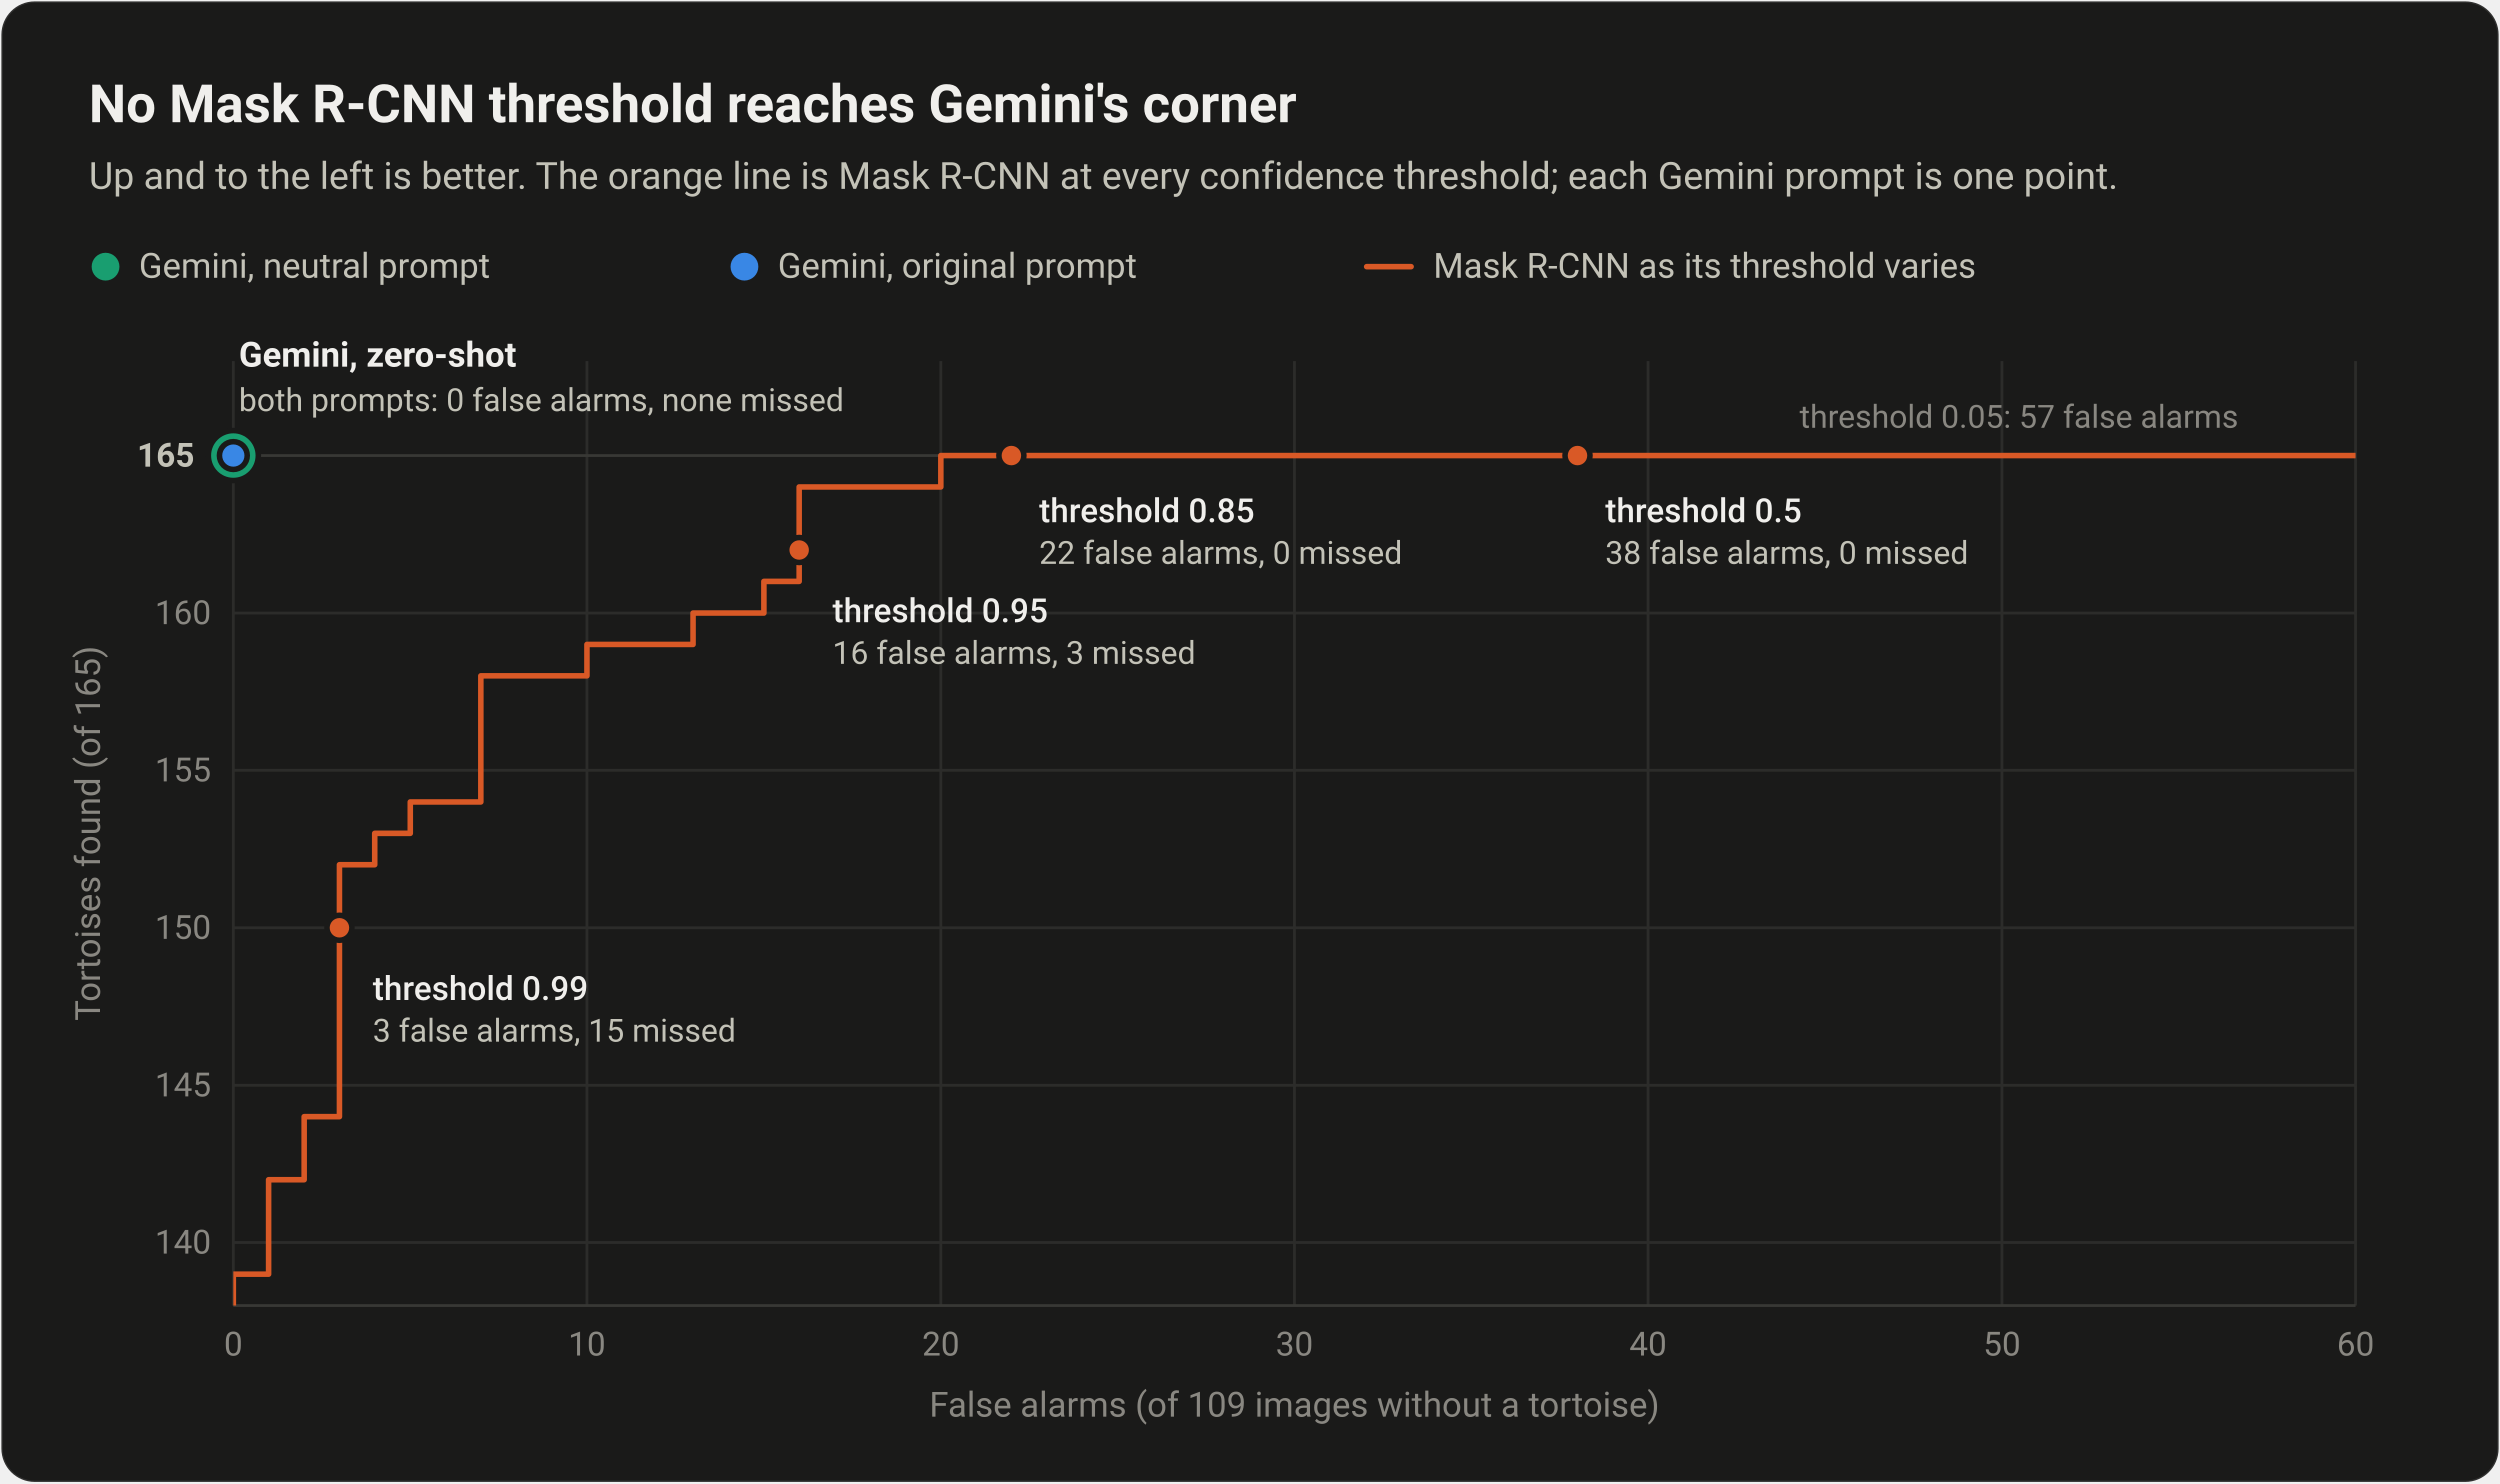
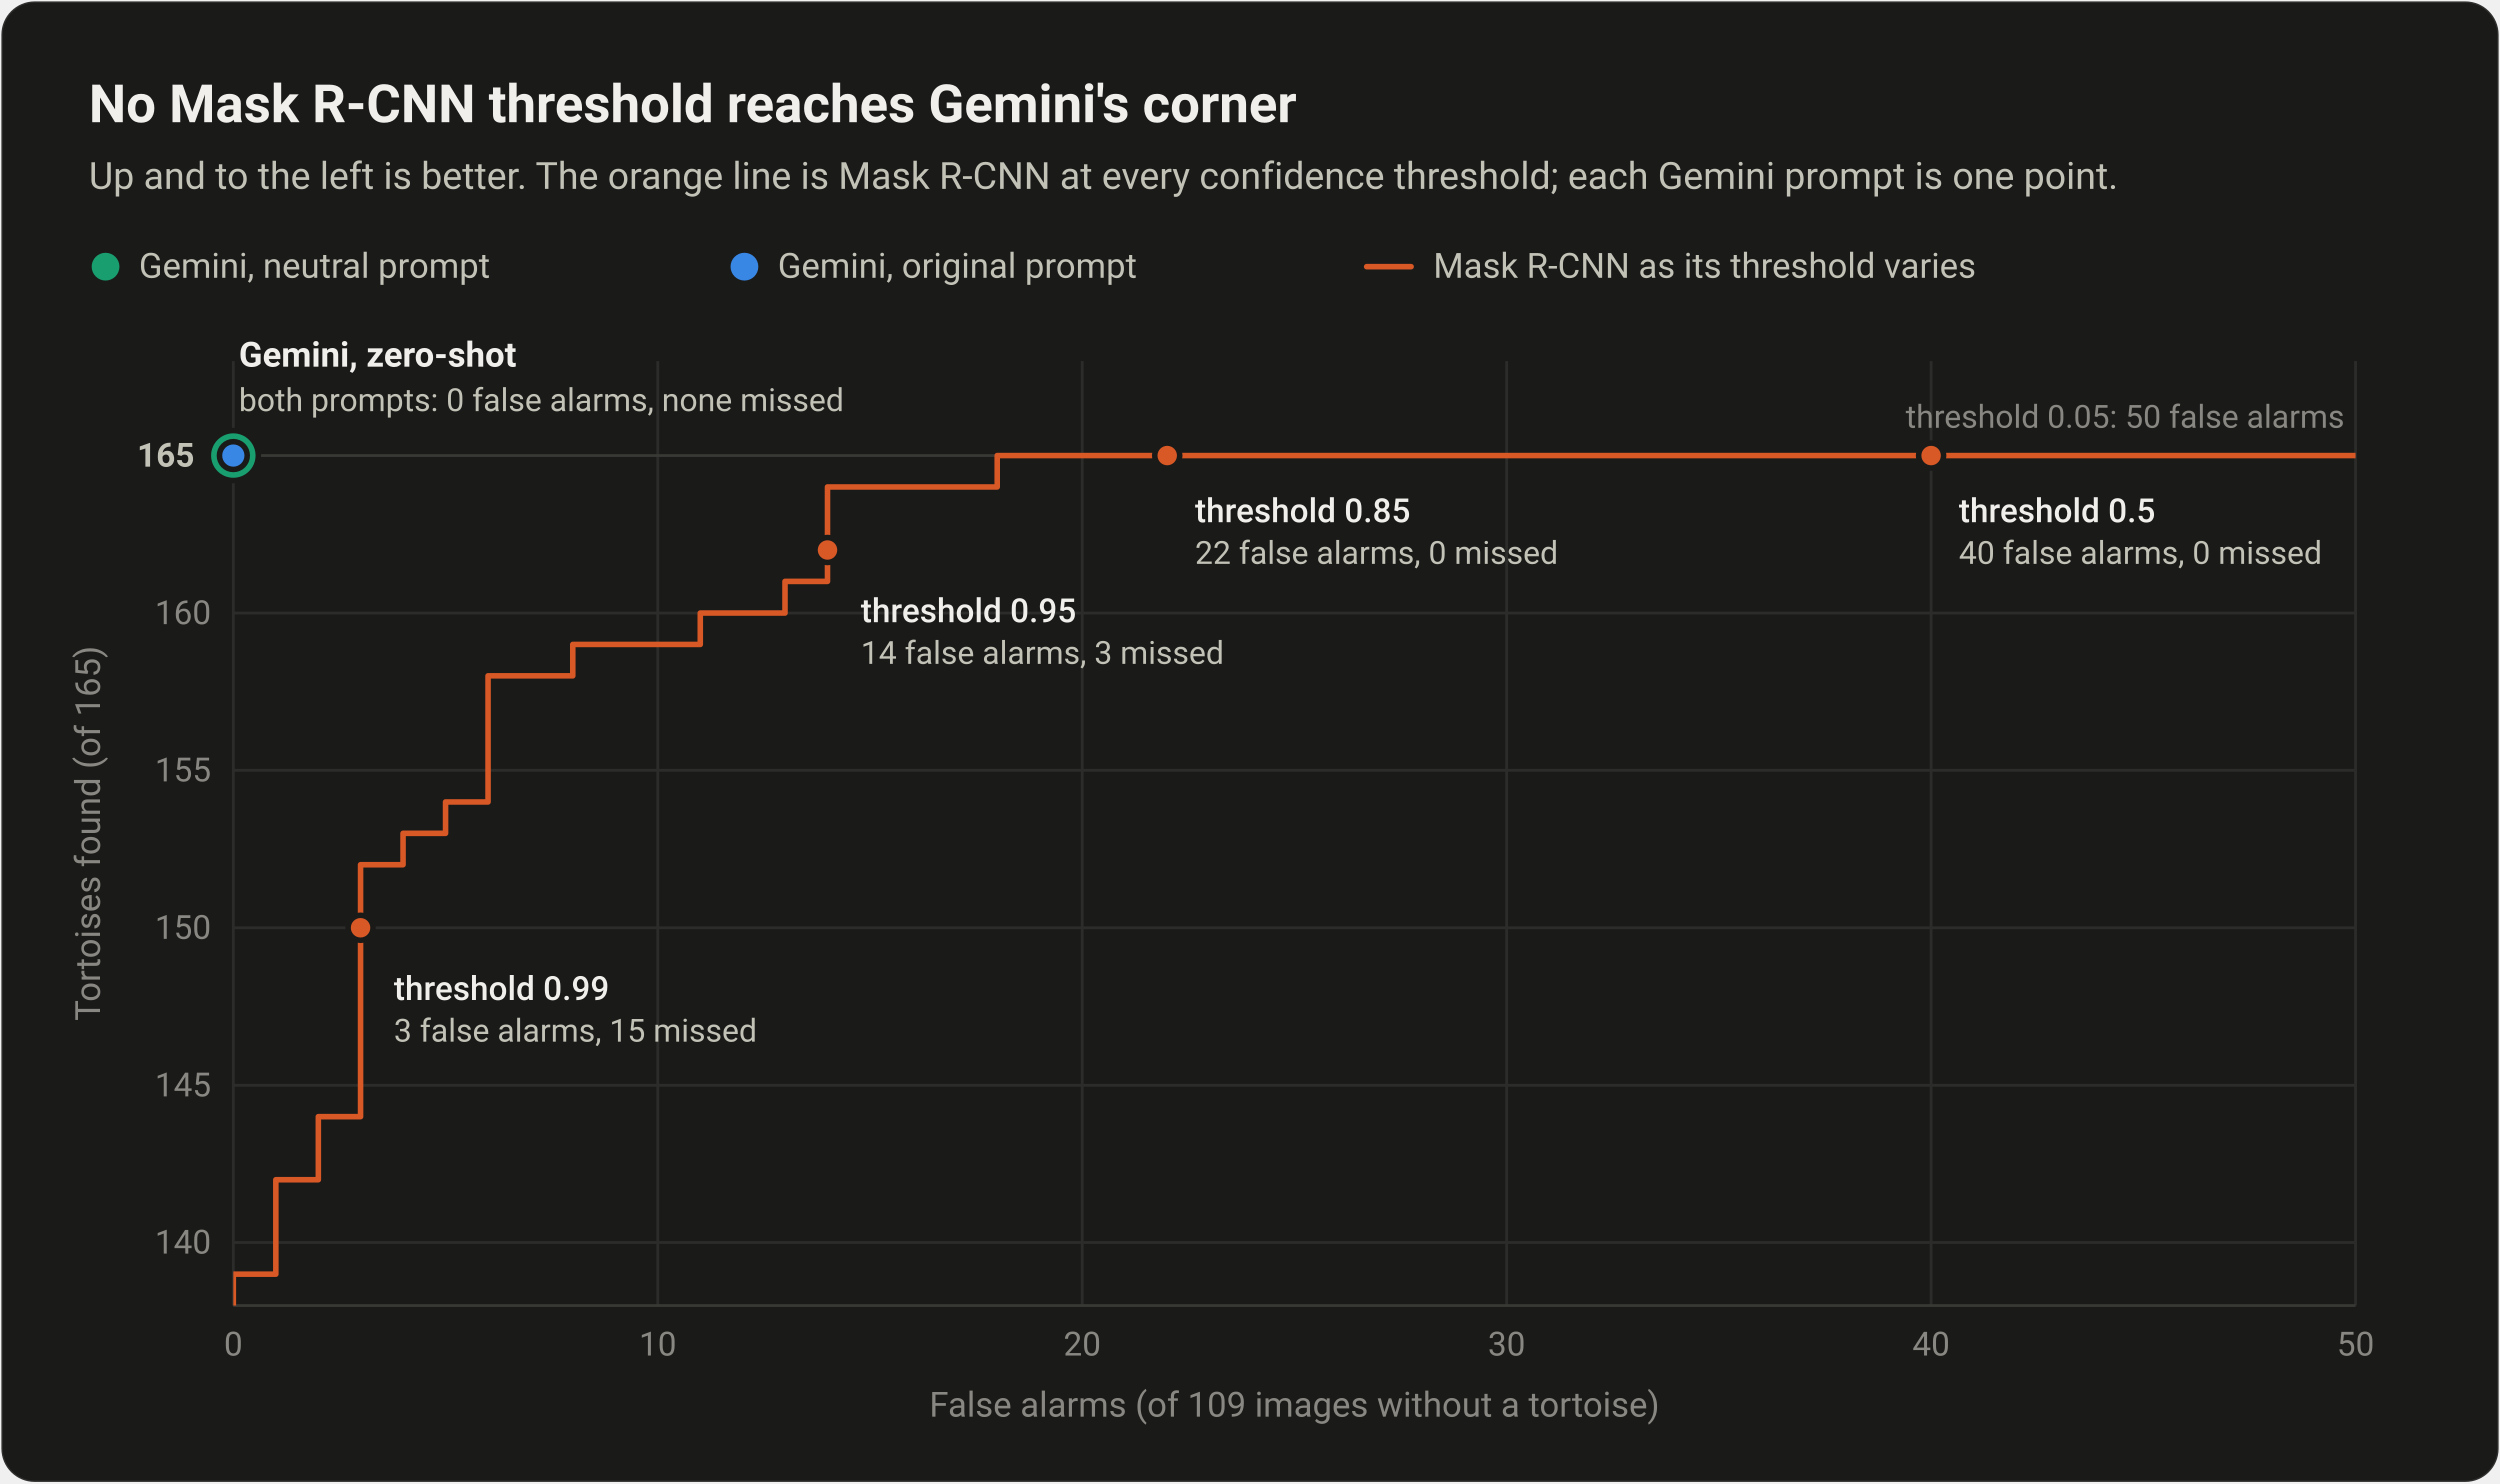
<svg xmlns="http://www.w3.org/2000/svg" width="900" height="534" viewBox="0 0 900 534" role="img" aria-labelledby="t d" font-family="system-ui, -apple-system, 'Segoe UI', Roboto, Helvetica, Arial, sans-serif">
  <rect x="0.5" y="0.5" width="899" height="533" rx="12" fill="#1a1a19" stroke="#ffffff" stroke-opacity="0.1" />
  <text x="32.0" y="44.0" font-size="19" font-weight="600" fill="#f0efec" text-anchor="start">No Mask R-CNN threshold reaches Gemini's corner</text>
  <text x="32.0" y="68.0" font-size="13.5" font-weight="400" fill="#c3c2b7" text-anchor="start">Up and to the left is better. The orange line is Mask R-CNN at every confidence threshold; each Gemini prompt is one point.</text>
  <circle cx="38" cy="96" r="5" fill="#199e70" />
  <text x="50.0" y="100.0" font-size="12.5" font-weight="400" fill="#c3c2b7" text-anchor="start">Gemini, neutral prompt</text>
  <circle cx="268" cy="96" r="5" fill="#3987e5" />
  <text x="280.0" y="100.0" font-size="12.5" font-weight="400" fill="#c3c2b7" text-anchor="start">Gemini, original prompt</text>
  <line x1="492" y1="96" x2="508" y2="96" stroke="#d95926" stroke-width="2" stroke-linecap="round" />
  <text x="516.0" y="100.0" font-size="12.5" font-weight="400" fill="#c3c2b7" text-anchor="start">Mask R-CNN as its threshold varies</text>
  <line x1="84.0" y1="130" x2="84.0" y2="470" stroke="#2c2c2a" />
  <text x="84.0" y="488.0" font-size="12" font-weight="400" fill="#898781" text-anchor="middle">0</text>
-   <line x1="211.3" y1="130" x2="211.3" y2="470" stroke="#2c2c2a" />
-   <text x="211.3" y="488.0" font-size="12" font-weight="400" fill="#898781" text-anchor="middle">10</text>
-   <line x1="338.7" y1="130" x2="338.7" y2="470" stroke="#2c2c2a" />
-   <text x="338.7" y="488.0" font-size="12" font-weight="400" fill="#898781" text-anchor="middle">20</text>
-   <line x1="466.0" y1="130" x2="466.0" y2="470" stroke="#2c2c2a" />
-   <text x="466.0" y="488.0" font-size="12" font-weight="400" fill="#898781" text-anchor="middle">30</text>
-   <line x1="593.3" y1="130" x2="593.3" y2="470" stroke="#2c2c2a" />
-   <text x="593.3" y="488.0" font-size="12" font-weight="400" fill="#898781" text-anchor="middle">40</text>
-   <line x1="720.7" y1="130" x2="720.7" y2="470" stroke="#2c2c2a" />
-   <text x="720.7" y="488.0" font-size="12" font-weight="400" fill="#898781" text-anchor="middle">50</text>
+   <line x1="236.8" y1="130" x2="236.8" y2="470" stroke="#2c2c2a" />
+   <text x="236.8" y="488.0" font-size="12" font-weight="400" fill="#898781" text-anchor="middle">10</text>
+   <line x1="389.6" y1="130" x2="389.6" y2="470" stroke="#2c2c2a" />
+   <text x="389.6" y="488.0" font-size="12" font-weight="400" fill="#898781" text-anchor="middle">20</text>
+   <line x1="542.4" y1="130" x2="542.4" y2="470" stroke="#2c2c2a" />
+   <text x="542.4" y="488.0" font-size="12" font-weight="400" fill="#898781" text-anchor="middle">30</text>
+   <line x1="695.2" y1="130" x2="695.2" y2="470" stroke="#2c2c2a" />
+   <text x="695.2" y="488.0" font-size="12" font-weight="400" fill="#898781" text-anchor="middle">40</text>
  <line x1="848.0" y1="130" x2="848.0" y2="470" stroke="#2c2c2a" />
-   <text x="848.0" y="488.0" font-size="12" font-weight="400" fill="#898781" text-anchor="middle">60</text>
+   <text x="848.0" y="488.0" font-size="12" font-weight="400" fill="#898781" text-anchor="middle">50</text>
  <line x1="84" y1="447.3" x2="848" y2="447.3" stroke="#2c2c2a" />
  <text x="76.0" y="451.3" font-size="12" font-weight="400" fill="#898781" text-anchor="end">140</text>
  <line x1="84" y1="390.7" x2="848" y2="390.7" stroke="#2c2c2a" />
  <text x="76.0" y="394.7" font-size="12" font-weight="400" fill="#898781" text-anchor="end">145</text>
  <line x1="84" y1="334.0" x2="848" y2="334.0" stroke="#2c2c2a" />
  <text x="76.0" y="338.0" font-size="12" font-weight="400" fill="#898781" text-anchor="end">150</text>
  <line x1="84" y1="277.3" x2="848" y2="277.3" stroke="#2c2c2a" />
  <text x="76.0" y="281.3" font-size="12" font-weight="400" fill="#898781" text-anchor="end">155</text>
  <line x1="84" y1="220.7" x2="848" y2="220.7" stroke="#2c2c2a" />
  <text x="76.0" y="224.7" font-size="12" font-weight="400" fill="#898781" text-anchor="end">160</text>
  <line x1="84" y1="164.0" x2="848" y2="164.0" stroke="#383835" />
  <text x="70.0" y="168.0" font-size="12" font-weight="600" fill="#c3c2b7" text-anchor="end">165</text>
  <line x1="84" y1="470" x2="848" y2="470" stroke="#383835" />
  <text x="466.0" y="510.0" font-size="12.5" font-weight="400" fill="#898781" text-anchor="middle">False alarms (of 109 images without a tortoise)</text>
  <text x="36.0" y="300.0" font-size="12.5" font-weight="400" fill="#898781" text-anchor="middle" transform="rotate(-90 36 300.0)">Tortoises found (of 165)</text>
  <clipPath id="plot">
    <rect x="84" y="124" width="764" height="346" />
  </clipPath>
-   <path d="M84.0,2034.0 L84.0,2034.0 L84.0,2022.7 L84.0,2022.7 L84.0,2011.3 L84.0,2011.3 L84.0,2000.0 L84.0,2000.0 L84.0,1988.7 L84.0,1988.7 L84.0,1977.3 L84.0,1977.3 L84.0,1966.0 L84.0,1966.0 L84.0,1954.7 L84.0,1954.7 L84.0,1943.3 L84.0,1943.3 L84.0,1932.0 L84.0,1932.0 L84.0,1920.7 L84.0,1920.7 L84.0,1909.3 L84.0,1909.3 L84.0,1898.0 L84.0,1898.0 L84.0,1886.7 L84.0,1886.7 L84.0,1875.3 L84.0,1875.3 L84.0,1864.0 L84.0,1864.0 L84.0,1852.7 L84.0,1852.7 L84.0,1841.3 L84.0,1841.3 L84.0,1830.0 L84.0,1830.0 L84.0,1818.7 L84.0,1818.7 L84.0,1807.3 L84.0,1807.3 L84.0,1796.0 L84.0,1796.0 L84.0,1784.7 L84.0,1784.7 L84.0,1773.3 L84.0,1773.3 L84.0,1762.0 L84.0,1762.0 L84.0,1750.7 L84.0,1750.7 L84.0,1739.3 L84.0,1739.3 L84.0,1728.0 L84.0,1728.0 L84.0,1716.7 L84.0,1716.7 L84.0,1705.3 L84.0,1705.3 L84.0,1694.0 L84.0,1694.0 L84.0,1682.7 L84.0,1682.7 L84.0,1671.3 L84.0,1671.3 L84.0,1660.0 L84.0,1660.0 L84.0,1648.7 L84.0,1648.7 L84.0,1637.3 L84.0,1637.3 L84.0,1626.0 L84.0,1626.0 L84.0,1614.7 L84.0,1614.7 L84.0,1603.3 L84.0,1603.3 L84.0,1592.0 L84.0,1592.0 L84.0,1580.7 L84.0,1580.7 L84.0,1569.3 L84.0,1569.3 L84.0,1558.0 L84.0,1558.0 L84.0,1546.7 L84.0,1546.7 L84.0,1535.3 L84.0,1535.3 L84.0,1524.0 L84.0,1524.0 L84.0,1512.7 L84.0,1512.7 L84.0,1501.3 L84.0,1501.3 L84.0,1490.0 L84.0,1490.0 L84.0,1478.7 L84.0,1478.7 L84.0,1467.3 L84.0,1467.3 L84.0,1456.0 L84.0,1456.0 L84.0,1444.7 L84.0,1444.7 L84.0,1433.3 L84.0,1433.3 L84.0,1422.0 L84.0,1422.0 L84.0,1410.7 L84.0,1410.7 L84.0,1399.3 L84.0,1399.3 L84.0,1388.0 L84.0,1388.0 L84.0,1376.7 L84.0,1376.7 L84.0,1365.3 L84.0,1365.3 L84.0,1354.0 L84.0,1354.0 L84.0,1342.7 L84.0,1342.7 L84.0,1331.3 L84.0,1331.3 L84.0,1320.0 L84.0,1320.0 L84.0,1308.7 L84.0,1308.7 L84.0,1297.3 L84.0,1297.3 L84.0,1286.0 L84.0,1286.0 L84.0,1274.7 L84.0,1274.7 L84.0,1263.3 L84.0,1263.3 L84.0,1252.0 L84.0,1252.0 L84.0,1240.7 L84.0,1240.7 L84.0,1229.3 L84.0,1229.3 L84.0,1218.0 L84.0,1218.0 L84.0,1206.7 L84.0,1206.7 L84.0,1195.3 L84.0,1195.3 L84.0,1184.0 L84.0,1184.0 L84.0,1172.7 L84.0,1172.7 L84.0,1161.3 L84.0,1161.3 L84.0,1150.0 L84.0,1150.0 L84.0,1138.7 L84.0,1138.7 L84.0,1127.3 L84.0,1127.3 L84.0,1116.0 L84.0,1116.0 L84.0,1104.7 L84.0,1104.7 L84.0,1093.3 L84.0,1093.3 L84.0,1082.0 L84.0,1082.0 L84.0,1070.7 L84.0,1070.7 L84.0,1059.3 L84.0,1059.3 L84.0,1048.0 L84.0,1048.0 L84.0,1036.7 L84.0,1036.7 L84.0,1025.3 L84.0,1025.3 L84.0,1014.0 L84.0,1014.0 L84.0,1002.7 L84.0,1002.7 L84.0,991.3 L84.0,991.3 L84.0,980.0 L84.0,980.0 L84.0,968.7 L84.0,968.7 L84.0,957.3 L84.0,957.3 L84.0,946.0 L84.0,946.0 L84.0,934.7 L84.0,934.7 L84.0,923.3 L84.0,923.3 L84.0,912.0 L84.0,912.0 L84.0,900.7 L84.0,900.7 L84.0,889.3 L84.0,889.3 L84.0,878.0 L84.0,878.0 L84.0,866.7 L84.0,866.7 L84.0,855.3 L84.0,855.3 L84.0,844.0 L84.0,844.0 L84.0,832.7 L84.0,832.7 L84.0,821.3 L84.0,821.3 L84.0,810.0 L84.0,810.0 L84.0,798.7 L84.0,798.7 L84.0,787.3 L84.0,787.3 L84.0,776.0 L84.0,776.0 L84.0,764.7 L84.0,764.7 L84.0,753.3 L84.0,753.3 L84.0,742.0 L84.0,742.0 L84.0,730.7 L84.0,730.7 L84.0,719.3 L84.0,719.3 L84.0,708.0 L84.0,708.0 L84.0,696.7 L84.0,696.7 L84.0,685.3 L84.0,685.3 L84.0,674.0 L84.0,674.0 L84.0,662.7 L84.0,662.7 L84.0,651.3 L84.0,651.3 L84.0,640.0 L84.0,640.0 L84.0,628.7 L84.0,628.7 L84.0,617.3 L84.0,617.3 L84.0,606.0 L84.0,606.0 L84.0,594.7 L84.0,594.7 L84.0,583.3 L84.0,583.3 L84.0,572.0 L84.0,572.0 L84.0,560.7 L84.0,560.7 L84.0,549.3 L84.0,549.3 L84.0,538.0 L84.0,538.0 L84.0,526.7 L84.0,526.7 L84.0,515.3 L84.0,515.3 L84.0,504.0 L84.0,504.0 L84.0,492.7 L84.0,492.7 L84.0,481.3 L84.0,481.3 L84.0,470.0 L84.0,470.0 L84.0,458.7 L96.7,458.7 L96.7,458.7 L96.7,458.7 L96.7,447.3 L96.7,447.3 L96.7,436.0 L96.7,436.0 L96.7,424.7 L109.5,424.7 L109.5,424.7 L109.5,424.7 L109.5,413.3 L109.5,413.3 L109.5,402.0 L122.2,402.0 L122.2,402.0 L122.2,402.0 L122.2,390.7 L122.2,390.7 L122.2,379.3 L122.2,379.3 L122.2,368.0 L122.2,368.0 L122.2,356.7 L122.2,356.7 L122.2,345.3 L122.2,345.3 L122.2,334.0 L122.2,334.0 L122.2,322.7 L122.2,322.7 L122.2,311.3 L134.9,311.3 L134.9,311.3 L134.9,311.3 L134.9,300.0 L147.7,300.0 L147.7,300.0 L147.7,300.0 L147.7,288.7 L160.4,288.7 L160.4,288.7 L173.1,288.7 L173.1,288.7 L173.1,288.7 L173.1,277.3 L173.1,277.3 L173.1,266.0 L173.1,266.0 L173.1,254.7 L173.1,254.7 L173.1,243.3 L185.9,243.3 L185.9,243.3 L198.6,243.3 L198.6,243.3 L211.3,243.3 L211.3,243.3 L211.3,243.3 L211.3,232.0 L224.1,232.0 L224.1,232.0 L236.8,232.0 L236.8,232.0 L249.5,232.0 L249.5,232.0 L249.5,232.0 L249.5,220.7 L262.3,220.7 L262.3,220.7 L275.0,220.7 L275.0,220.7 L275.0,220.7 L275.0,209.3 L287.7,209.3 L287.7,209.3 L287.7,209.3 L287.7,198.0 L287.7,198.0 L287.7,186.7 L287.7,186.7 L287.7,175.3 L300.5,175.3 L300.5,175.3 L313.2,175.3 L313.2,175.3 L325.9,175.3 L325.9,175.3 L338.7,175.3 L338.7,175.3 L338.7,175.3 L338.7,164.0 L351.4,164.0 L351.4,164.0 L364.1,164.0 L364.1,164.0 L376.9,164.0 L376.9,164.0 L389.6,164.0 L389.6,164.0 L402.3,164.0 L402.3,164.0 L415.1,164.0 L415.1,164.0 L427.8,164.0 L427.8,164.0 L440.5,164.0 L440.5,164.0 L453.3,164.0 L453.3,164.0 L466.0,164.0 L466.0,164.0 L478.7,164.0 L478.7,164.0 L491.5,164.0 L491.5,164.0 L504.2,164.0 L504.2,164.0 L516.9,164.0 L516.9,164.0 L529.7,164.0 L529.7,164.0 L542.4,164.0 L542.4,164.0 L555.1,164.0 L555.1,164.0 L567.9,164.0 L567.9,164.0 L580.6,164.0 L580.6,164.0 L593.3,164.0 L593.3,164.0 L606.1,164.0 L606.1,164.0 L618.8,164.0 L618.8,164.0 L631.5,164.0 L631.5,164.0 L644.3,164.0 L644.3,164.0 L657.0,164.0 L657.0,164.0 L669.7,164.0 L669.7,164.0 L682.5,164.0 L682.5,164.0 L695.2,164.0 L695.2,164.0 L707.9,164.0 L707.9,164.0 L720.7,164.0 L720.7,164.0 L733.4,164.0 L733.4,164.0 L746.1,164.0 L746.1,164.0 L758.9,164.0 L758.9,164.0 L771.6,164.0 L771.6,164.0 L784.3,164.0 L784.3,164.0 L797.1,164.0 L797.1,164.0 L809.8,164.0 L809.8,164.0 L822.5,164.0 L822.5,164.0 L835.3,164.0 L835.3,164.0 L848.0,164.0 L848.0,164.0 L860.7,164.0 L860.7,164.0 L873.5,164.0 L873.5,164.0 L886.2,164.0 L886.2,164.0 L898.9,164.0 L898.9,164.0 L911.7,164.0 L911.7,164.0 L924.4,164.0 L924.4,164.0 L937.1,164.0 L937.1,164.0 L949.9,164.0 L949.9,164.0 L962.6,164.0 L962.6,164.0 L975.3,164.0 L975.3,164.0 L988.1,164.0 L988.1,164.0 L1000.8,164.0 L1000.8,164.0 L1013.5,164.0 L1013.5,164.0 L1026.3,164.0 L1026.3,164.0 L1039.0,164.0 L1039.0,164.0 L1051.7,164.0 L1051.7,164.0 L1064.5,164.0 L1064.5,164.0 L1077.2,164.0 L1077.2,164.0 L1089.9,164.0 L1089.9,164.0 L1102.7,164.0 L1102.7,164.0 L1115.4,164.0 L1115.4,164.0 L1128.1,164.0 L1128.1,164.0 L1140.9,164.0 L1140.9,164.0 L1153.6,164.0 L1153.6,164.0 L1166.3,164.0 L1166.3,164.0 L1179.1,164.0 L1179.1,164.0 L1191.8,164.0 L1191.8,164.0 L1204.5,164.0 L1204.5,164.0 L1217.3,164.0 L1217.3,164.0 L1230.0,164.0 L1230.0,164.0 L1242.7,164.0 L1242.7,164.0 L1255.5,164.0 L1255.5,164.0 L1268.2,164.0 L1268.2,164.0 L1280.9,164.0 L1280.9,164.0 L1293.7,164.0 L1293.7,164.0 L1306.4,164.0 L1306.4,164.0 L1319.1,164.0 L1319.1,164.0 L1331.9,164.0 L1331.9,164.0 L1344.6,164.0 L1344.6,164.0 L1357.3,164.0 L1357.3,164.0 L1370.1,164.0 L1370.1,164.0 L1382.8,164.0 L1382.8,164.0 L1395.5,164.0 L1395.5,164.0 L1408.3,164.0 L1408.3,164.0 L1421.0,164.0 L1421.0,164.0 L1433.7,164.0 L1433.7,164.0 L1446.5,164.0 L1446.5,164.0 L1459.2,164.0 L1459.2,164.0 L1471.9,164.0 L1471.9,164.0" fill="none" stroke="#d95926" stroke-width="2" stroke-linejoin="round" stroke-linecap="round" clip-path="url(#plot)" />
-   <text x="805.8" y="154.0" font-size="11.5" font-weight="400" fill="#898781" text-anchor="end">threshold 0.05: 57 false alarms</text>
-   <circle cx="567.9" cy="164.0" r="4.5" fill="#d95926" stroke="#1a1a19" stroke-width="2" />
-   <text x="577.9" y="188.0" font-size="12" font-weight="500" fill="#f0efec" text-anchor="start">threshold 0.5</text>
-   <text x="577.9" y="203.0" font-size="11.5" font-weight="400" fill="#c3c2b7" text-anchor="start">38 false alarms, 0 missed</text>
-   <circle cx="364.1" cy="164.0" r="4.5" fill="#d95926" stroke="#1a1a19" stroke-width="2" />
-   <text x="374.1" y="188.0" font-size="12" font-weight="500" fill="#f0efec" text-anchor="start">threshold 0.85</text>
-   <text x="374.1" y="203.0" font-size="11.5" font-weight="400" fill="#c3c2b7" text-anchor="start">22 false alarms, 0 missed</text>
-   <circle cx="287.7" cy="198.0" r="4.5" fill="#d95926" stroke="#1a1a19" stroke-width="2" />
-   <text x="299.7" y="224.0" font-size="12" font-weight="500" fill="#f0efec" text-anchor="start">threshold 0.95</text>
-   <text x="299.7" y="239.0" font-size="11.5" font-weight="400" fill="#c3c2b7" text-anchor="start">16 false alarms, 3 missed</text>
-   <circle cx="122.2" cy="334.0" r="4.5" fill="#d95926" stroke="#1a1a19" stroke-width="2" />
-   <text x="134.2" y="360.0" font-size="12" font-weight="500" fill="#f0efec" text-anchor="start">threshold 0.99</text>
-   <text x="134.2" y="375.0" font-size="11.5" font-weight="400" fill="#c3c2b7" text-anchor="start">3 false alarms, 15 missed</text>
+   <path d="M84.0,2034.0 L84.0,2034.0 L84.0,2022.7 L84.0,2022.7 L84.0,2011.3 L84.0,2011.3 L84.0,2000.0 L84.0,2000.0 L84.0,1988.7 L84.0,1988.7 L84.0,1977.3 L84.0,1977.3 L84.0,1966.0 L84.0,1966.0 L84.0,1954.7 L84.0,1954.7 L84.0,1943.3 L84.0,1943.3 L84.0,1932.0 L84.0,1932.0 L84.0,1920.7 L84.0,1920.7 L84.0,1909.3 L84.0,1909.3 L84.0,1898.0 L84.0,1898.0 L84.0,1886.7 L84.0,1886.7 L84.0,1875.3 L84.0,1875.3 L84.0,1864.0 L84.0,1864.0 L84.0,1852.7 L84.0,1852.7 L84.0,1841.3 L84.0,1841.3 L84.0,1830.0 L84.0,1830.0 L84.0,1818.7 L84.0,1818.7 L84.0,1807.3 L84.0,1807.3 L84.0,1796.0 L84.0,1796.0 L84.0,1784.7 L84.0,1784.7 L84.0,1773.3 L84.0,1773.3 L84.0,1762.0 L84.0,1762.0 L84.0,1750.7 L84.0,1750.7 L84.0,1739.3 L84.0,1739.3 L84.0,1728.0 L84.0,1728.0 L84.0,1716.7 L84.0,1716.7 L84.0,1705.3 L84.0,1705.3 L84.0,1694.0 L84.0,1694.0 L84.0,1682.7 L84.0,1682.7 L84.0,1671.3 L84.0,1671.3 L84.0,1660.0 L84.0,1660.0 L84.0,1648.7 L84.0,1648.7 L84.0,1637.3 L84.0,1637.3 L84.0,1626.0 L84.0,1626.0 L84.0,1614.7 L84.0,1614.7 L84.0,1603.3 L84.0,1603.3 L84.0,1592.0 L84.0,1592.0 L84.0,1580.7 L84.0,1580.7 L84.0,1569.3 L84.0,1569.3 L84.0,1558.0 L84.0,1558.0 L84.0,1546.7 L84.0,1546.7 L84.0,1535.3 L84.0,1535.3 L84.0,1524.0 L84.0,1524.0 L84.0,1512.7 L84.0,1512.7 L84.0,1501.3 L84.0,1501.3 L84.0,1490.0 L84.0,1490.0 L84.0,1478.7 L84.0,1478.7 L84.0,1467.3 L84.0,1467.3 L84.0,1456.0 L84.0,1456.0 L84.0,1444.7 L84.0,1444.7 L84.0,1433.3 L84.0,1433.3 L84.0,1422.0 L84.0,1422.0 L84.0,1410.7 L84.0,1410.7 L84.0,1399.3 L84.0,1399.3 L84.0,1388.0 L84.0,1388.0 L84.0,1376.7 L84.0,1376.7 L84.0,1365.3 L84.0,1365.3 L84.0,1354.0 L84.0,1354.0 L84.0,1342.7 L84.0,1342.7 L84.0,1331.3 L84.0,1331.3 L84.0,1320.0 L84.0,1320.0 L84.0,1308.7 L84.0,1308.7 L84.0,1297.3 L84.0,1297.3 L84.0,1286.0 L84.0,1286.0 L84.0,1274.7 L84.0,1274.7 L84.0,1263.3 L84.0,1263.3 L84.0,1252.0 L84.0,1252.0 L84.0,1240.7 L84.0,1240.7 L84.0,1229.3 L84.0,1229.3 L84.0,1218.0 L84.0,1218.0 L84.0,1206.7 L84.0,1206.7 L84.0,1195.3 L84.0,1195.3 L84.0,1184.0 L84.0,1184.0 L84.0,1172.7 L84.0,1172.7 L84.0,1161.3 L84.0,1161.3 L84.0,1150.0 L84.0,1150.0 L84.0,1138.7 L84.0,1138.7 L84.0,1127.3 L84.0,1127.3 L84.0,1116.0 L84.0,1116.0 L84.0,1104.7 L84.0,1104.7 L84.0,1093.3 L84.0,1093.3 L84.0,1082.0 L84.0,1082.0 L84.0,1070.7 L84.0,1070.7 L84.0,1059.3 L84.0,1059.3 L84.0,1048.0 L84.0,1048.0 L84.0,1036.7 L84.0,1036.7 L84.0,1025.3 L84.0,1025.3 L84.0,1014.0 L84.0,1014.0 L84.0,1002.7 L84.0,1002.7 L84.0,991.3 L84.0,991.3 L84.0,980.0 L84.0,980.0 L84.0,968.7 L84.0,968.7 L84.0,957.3 L84.0,957.3 L84.0,946.0 L84.0,946.0 L84.0,934.7 L84.0,934.7 L84.0,923.3 L84.0,923.3 L84.0,912.0 L84.0,912.0 L84.0,900.7 L84.0,900.7 L84.0,889.3 L84.0,889.3 L84.0,878.0 L84.0,878.0 L84.0,866.7 L84.0,866.7 L84.0,855.3 L84.0,855.3 L84.0,844.0 L84.0,844.0 L84.0,832.7 L84.0,832.7 L84.0,821.3 L84.0,821.3 L84.0,810.0 L84.0,810.0 L84.0,798.7 L84.0,798.7 L84.0,787.3 L84.0,787.3 L84.0,776.0 L84.0,776.0 L84.0,764.7 L84.0,764.7 L84.0,753.3 L84.0,753.3 L84.0,742.0 L84.0,742.0 L84.0,730.7 L84.0,730.7 L84.0,719.3 L84.0,719.3 L84.0,708.0 L84.0,708.0 L84.0,696.7 L84.0,696.7 L84.0,685.3 L84.0,685.3 L84.0,674.0 L84.0,674.0 L84.0,662.7 L84.0,662.7 L84.0,651.3 L84.0,651.3 L84.0,640.0 L84.0,640.0 L84.0,628.7 L84.0,628.7 L84.0,617.3 L84.0,617.3 L84.0,606.0 L84.0,606.0 L84.0,594.7 L84.0,594.7 L84.0,583.3 L84.0,583.3 L84.0,572.0 L84.0,572.0 L84.0,560.7 L84.0,560.7 L84.0,549.3 L84.0,549.3 L84.0,538.0 L84.0,538.0 L84.0,526.7 L84.0,526.7 L84.0,515.3 L84.0,515.3 L84.0,504.0 L84.0,504.0 L84.0,492.7 L84.0,492.7 L84.0,481.3 L84.0,481.3 L84.0,470.0 L84.0,470.0 L84.0,458.7 L99.3,458.7 L99.3,458.7 L99.3,458.7 L99.3,447.3 L99.3,447.3 L99.3,436.0 L99.3,436.0 L99.3,424.7 L114.6,424.7 L114.6,424.7 L114.6,424.7 L114.6,413.3 L114.6,413.3 L114.6,402.0 L129.8,402.0 L129.8,402.0 L129.8,402.0 L129.8,390.7 L129.8,390.7 L129.8,379.3 L129.8,379.3 L129.8,368.0 L129.8,368.0 L129.8,356.7 L129.8,356.7 L129.8,345.3 L129.8,345.3 L129.8,334.0 L129.8,334.0 L129.8,322.7 L129.8,322.7 L129.8,311.3 L145.1,311.3 L145.1,311.3 L145.1,311.3 L145.1,300.0 L160.4,300.0 L160.4,300.0 L160.4,300.0 L160.4,288.7 L175.7,288.7 L175.7,288.7 L175.7,288.7 L175.7,277.3 L175.7,277.3 L175.7,266.0 L175.7,266.0 L175.7,254.7 L175.7,254.7 L175.7,243.3 L191.0,243.3 L191.0,243.3 L206.2,243.3 L206.2,243.3 L206.2,243.3 L206.2,232.0 L221.5,232.0 L221.5,232.0 L236.8,232.0 L236.8,232.0 L252.1,232.0 L252.1,232.0 L252.1,232.0 L252.1,220.7 L267.4,220.7 L267.4,220.7 L282.6,220.7 L282.6,220.7 L282.6,220.7 L282.6,209.3 L297.9,209.3 L297.9,209.3 L297.9,209.3 L297.9,198.0 L297.9,198.0 L297.9,186.7 L297.9,186.7 L297.9,175.3 L313.2,175.3 L313.2,175.3 L328.5,175.3 L328.5,175.3 L343.8,175.3 L343.8,175.3 L359.0,175.3 L359.0,175.3 L359.0,175.3 L359.0,164.0 L374.3,164.0 L374.3,164.0 L389.6,164.0 L389.6,164.0 L404.9,164.0 L404.9,164.0 L420.2,164.0 L420.2,164.0 L435.4,164.0 L435.4,164.0 L450.7,164.0 L450.7,164.0 L466.0,164.0 L466.0,164.0 L481.3,164.0 L481.3,164.0 L496.6,164.0 L496.6,164.0 L511.8,164.0 L511.8,164.0 L527.1,164.0 L527.1,164.0 L542.4,164.0 L542.4,164.0 L557.7,164.0 L557.7,164.0 L573.0,164.0 L573.0,164.0 L588.2,164.0 L588.2,164.0 L603.5,164.0 L603.5,164.0 L618.8,164.0 L618.8,164.0 L634.1,164.0 L634.1,164.0 L649.4,164.0 L649.4,164.0 L664.6,164.0 L664.6,164.0 L679.9,164.0 L679.9,164.0 L695.2,164.0 L695.2,164.0 L710.5,164.0 L710.5,164.0 L725.8,164.0 L725.8,164.0 L741.0,164.0 L741.0,164.0 L756.3,164.0 L756.3,164.0 L771.6,164.0 L771.6,164.0 L786.9,164.0 L786.9,164.0 L802.2,164.0 L802.2,164.0 L817.4,164.0 L817.4,164.0 L832.7,164.0 L832.7,164.0 L848.0,164.0 L848.0,164.0 L863.3,164.0 L863.3,164.0 L878.6,164.0 L878.6,164.0 L893.8,164.0 L893.8,164.0 L909.1,164.0 L909.1,164.0 L924.4,164.0 L924.4,164.0 L939.7,164.0 L939.7,164.0 L955.0,164.0 L955.0,164.0 L970.2,164.0 L970.2,164.0 L985.5,164.0 L985.5,164.0 L1000.8,164.0 L1000.8,164.0 L1016.1,164.0 L1016.1,164.0 L1031.4,164.0 L1031.4,164.0 L1046.6,164.0 L1046.6,164.0 L1061.9,164.0 L1061.9,164.0 L1077.2,164.0 L1077.2,164.0 L1092.5,164.0 L1092.5,164.0 L1107.8,164.0 L1107.8,164.0 L1123.0,164.0 L1123.0,164.0 L1138.3,164.0 L1138.3,164.0 L1153.6,164.0 L1153.6,164.0 L1168.9,164.0 L1168.9,164.0 L1184.2,164.0 L1184.2,164.0 L1199.4,164.0 L1199.4,164.0 L1214.7,164.0 L1214.7,164.0 L1230.0,164.0 L1230.0,164.0 L1245.3,164.0 L1245.3,164.0 L1260.6,164.0 L1260.6,164.0 L1275.8,164.0 L1275.8,164.0 L1291.1,164.0 L1291.1,164.0 L1306.4,164.0 L1306.4,164.0 L1321.7,164.0 L1321.7,164.0 L1337.0,164.0 L1337.0,164.0 L1352.2,164.0 L1352.2,164.0 L1367.5,164.0 L1367.5,164.0 L1382.8,164.0 L1382.8,164.0 L1398.1,164.0 L1398.1,164.0 L1413.4,164.0 L1413.4,164.0 L1428.6,164.0 L1428.6,164.0 L1443.9,164.0 L1443.9,164.0 L1459.2,164.0 L1459.2,164.0 L1474.5,164.0 L1474.5,164.0 L1489.8,164.0 L1489.8,164.0 L1505.0,164.0 L1505.0,164.0 L1520.3,164.0 L1520.3,164.0 L1535.6,164.0 L1535.6,164.0 L1550.9,164.0 L1550.9,164.0 L1566.2,164.0 L1566.2,164.0 L1581.4,164.0 L1581.4,164.0 L1596.7,164.0 L1596.7,164.0 L1612.0,164.0 L1612.0,164.0 L1627.3,164.0 L1627.3,164.0 L1642.6,164.0 L1642.6,164.0 L1657.8,164.0 L1657.8,164.0 L1673.1,164.0 L1673.1,164.0 L1688.4,164.0 L1688.4,164.0 L1703.7,164.0 L1703.7,164.0 L1719.0,164.0 L1719.0,164.0 L1734.2,164.0 L1734.2,164.0 L1749.5,164.0 L1749.5,164.0" fill="none" stroke="#d95926" stroke-width="2" stroke-linejoin="round" stroke-linecap="round" clip-path="url(#plot)" />
+   <text x="844.0" y="154.0" font-size="11.5" font-weight="400" fill="#898781" text-anchor="end">threshold 0.05: 50 false alarms</text>
+   <circle cx="695.2" cy="164.0" r="4.5" fill="#d95926" stroke="#1a1a19" stroke-width="2" />
+   <text x="705.2" y="188.0" font-size="12" font-weight="500" fill="#f0efec" text-anchor="start">threshold 0.5</text>
+   <text x="705.2" y="203.0" font-size="11.5" font-weight="400" fill="#c3c2b7" text-anchor="start">40 false alarms, 0 missed</text>
+   <circle cx="420.2" cy="164.0" r="4.5" fill="#d95926" stroke="#1a1a19" stroke-width="2" />
+   <text x="430.2" y="188.0" font-size="12" font-weight="500" fill="#f0efec" text-anchor="start">threshold 0.85</text>
+   <text x="430.2" y="203.0" font-size="11.5" font-weight="400" fill="#c3c2b7" text-anchor="start">22 false alarms, 0 missed</text>
+   <circle cx="297.9" cy="198.0" r="4.5" fill="#d95926" stroke="#1a1a19" stroke-width="2" />
+   <text x="309.9" y="224.0" font-size="12" font-weight="500" fill="#f0efec" text-anchor="start">threshold 0.95</text>
+   <text x="309.9" y="239.0" font-size="11.5" font-weight="400" fill="#c3c2b7" text-anchor="start">14 false alarms, 3 missed</text>
+   <circle cx="129.8" cy="334.0" r="4.5" fill="#d95926" stroke="#1a1a19" stroke-width="2" />
+   <text x="141.8" y="360.0" font-size="12" font-weight="500" fill="#f0efec" text-anchor="start">threshold 0.99</text>
+   <text x="141.8" y="375.0" font-size="11.5" font-weight="400" fill="#c3c2b7" text-anchor="start">3 false alarms, 15 missed</text>
  <circle cx="84.0" cy="164.0" r="9" fill="#199e70" stroke="#1a1a19" stroke-width="2" />
  <circle cx="84.0" cy="164.0" r="5" fill="#3987e5" stroke="#1a1a19" stroke-width="2" />
  <text x="86.0" y="132.0" font-size="12.5" font-weight="600" fill="#f0efec" text-anchor="start">Gemini, zero-shot</text>
  <text x="86.0" y="148.0" font-size="11.5" font-weight="400" fill="#c3c2b7" text-anchor="start">both prompts: 0 false alarms, none missed</text>
</svg>
